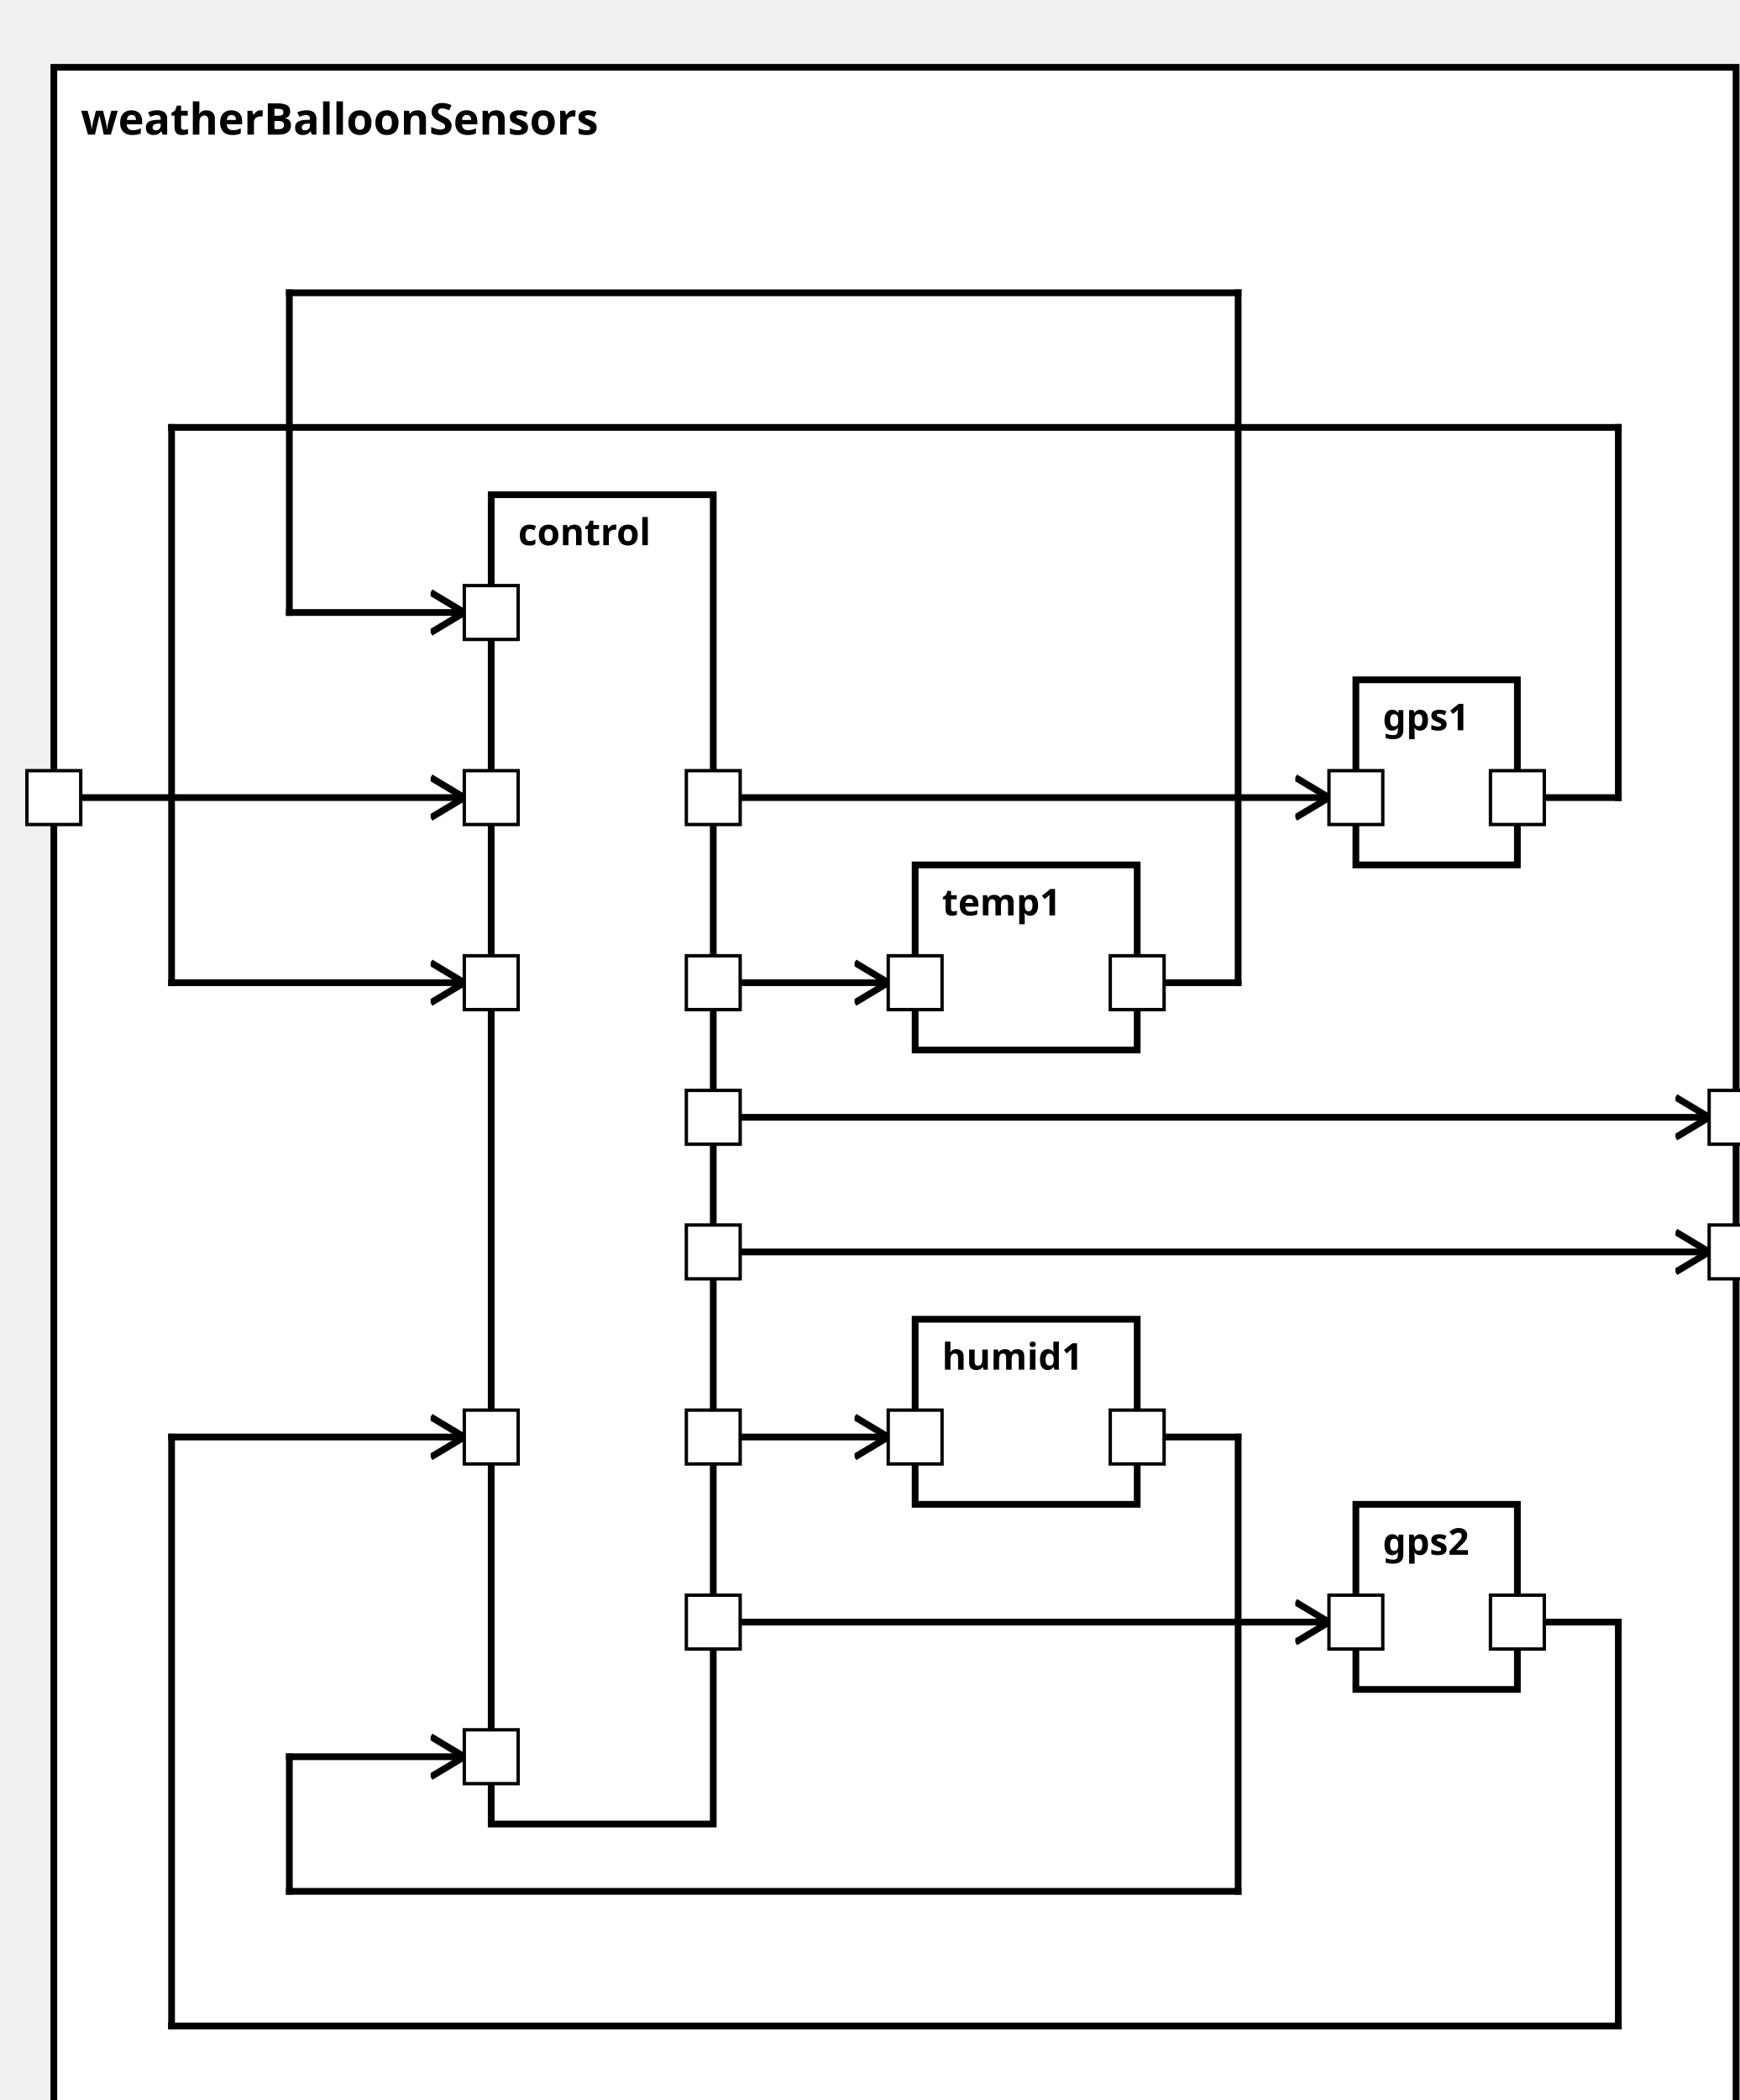
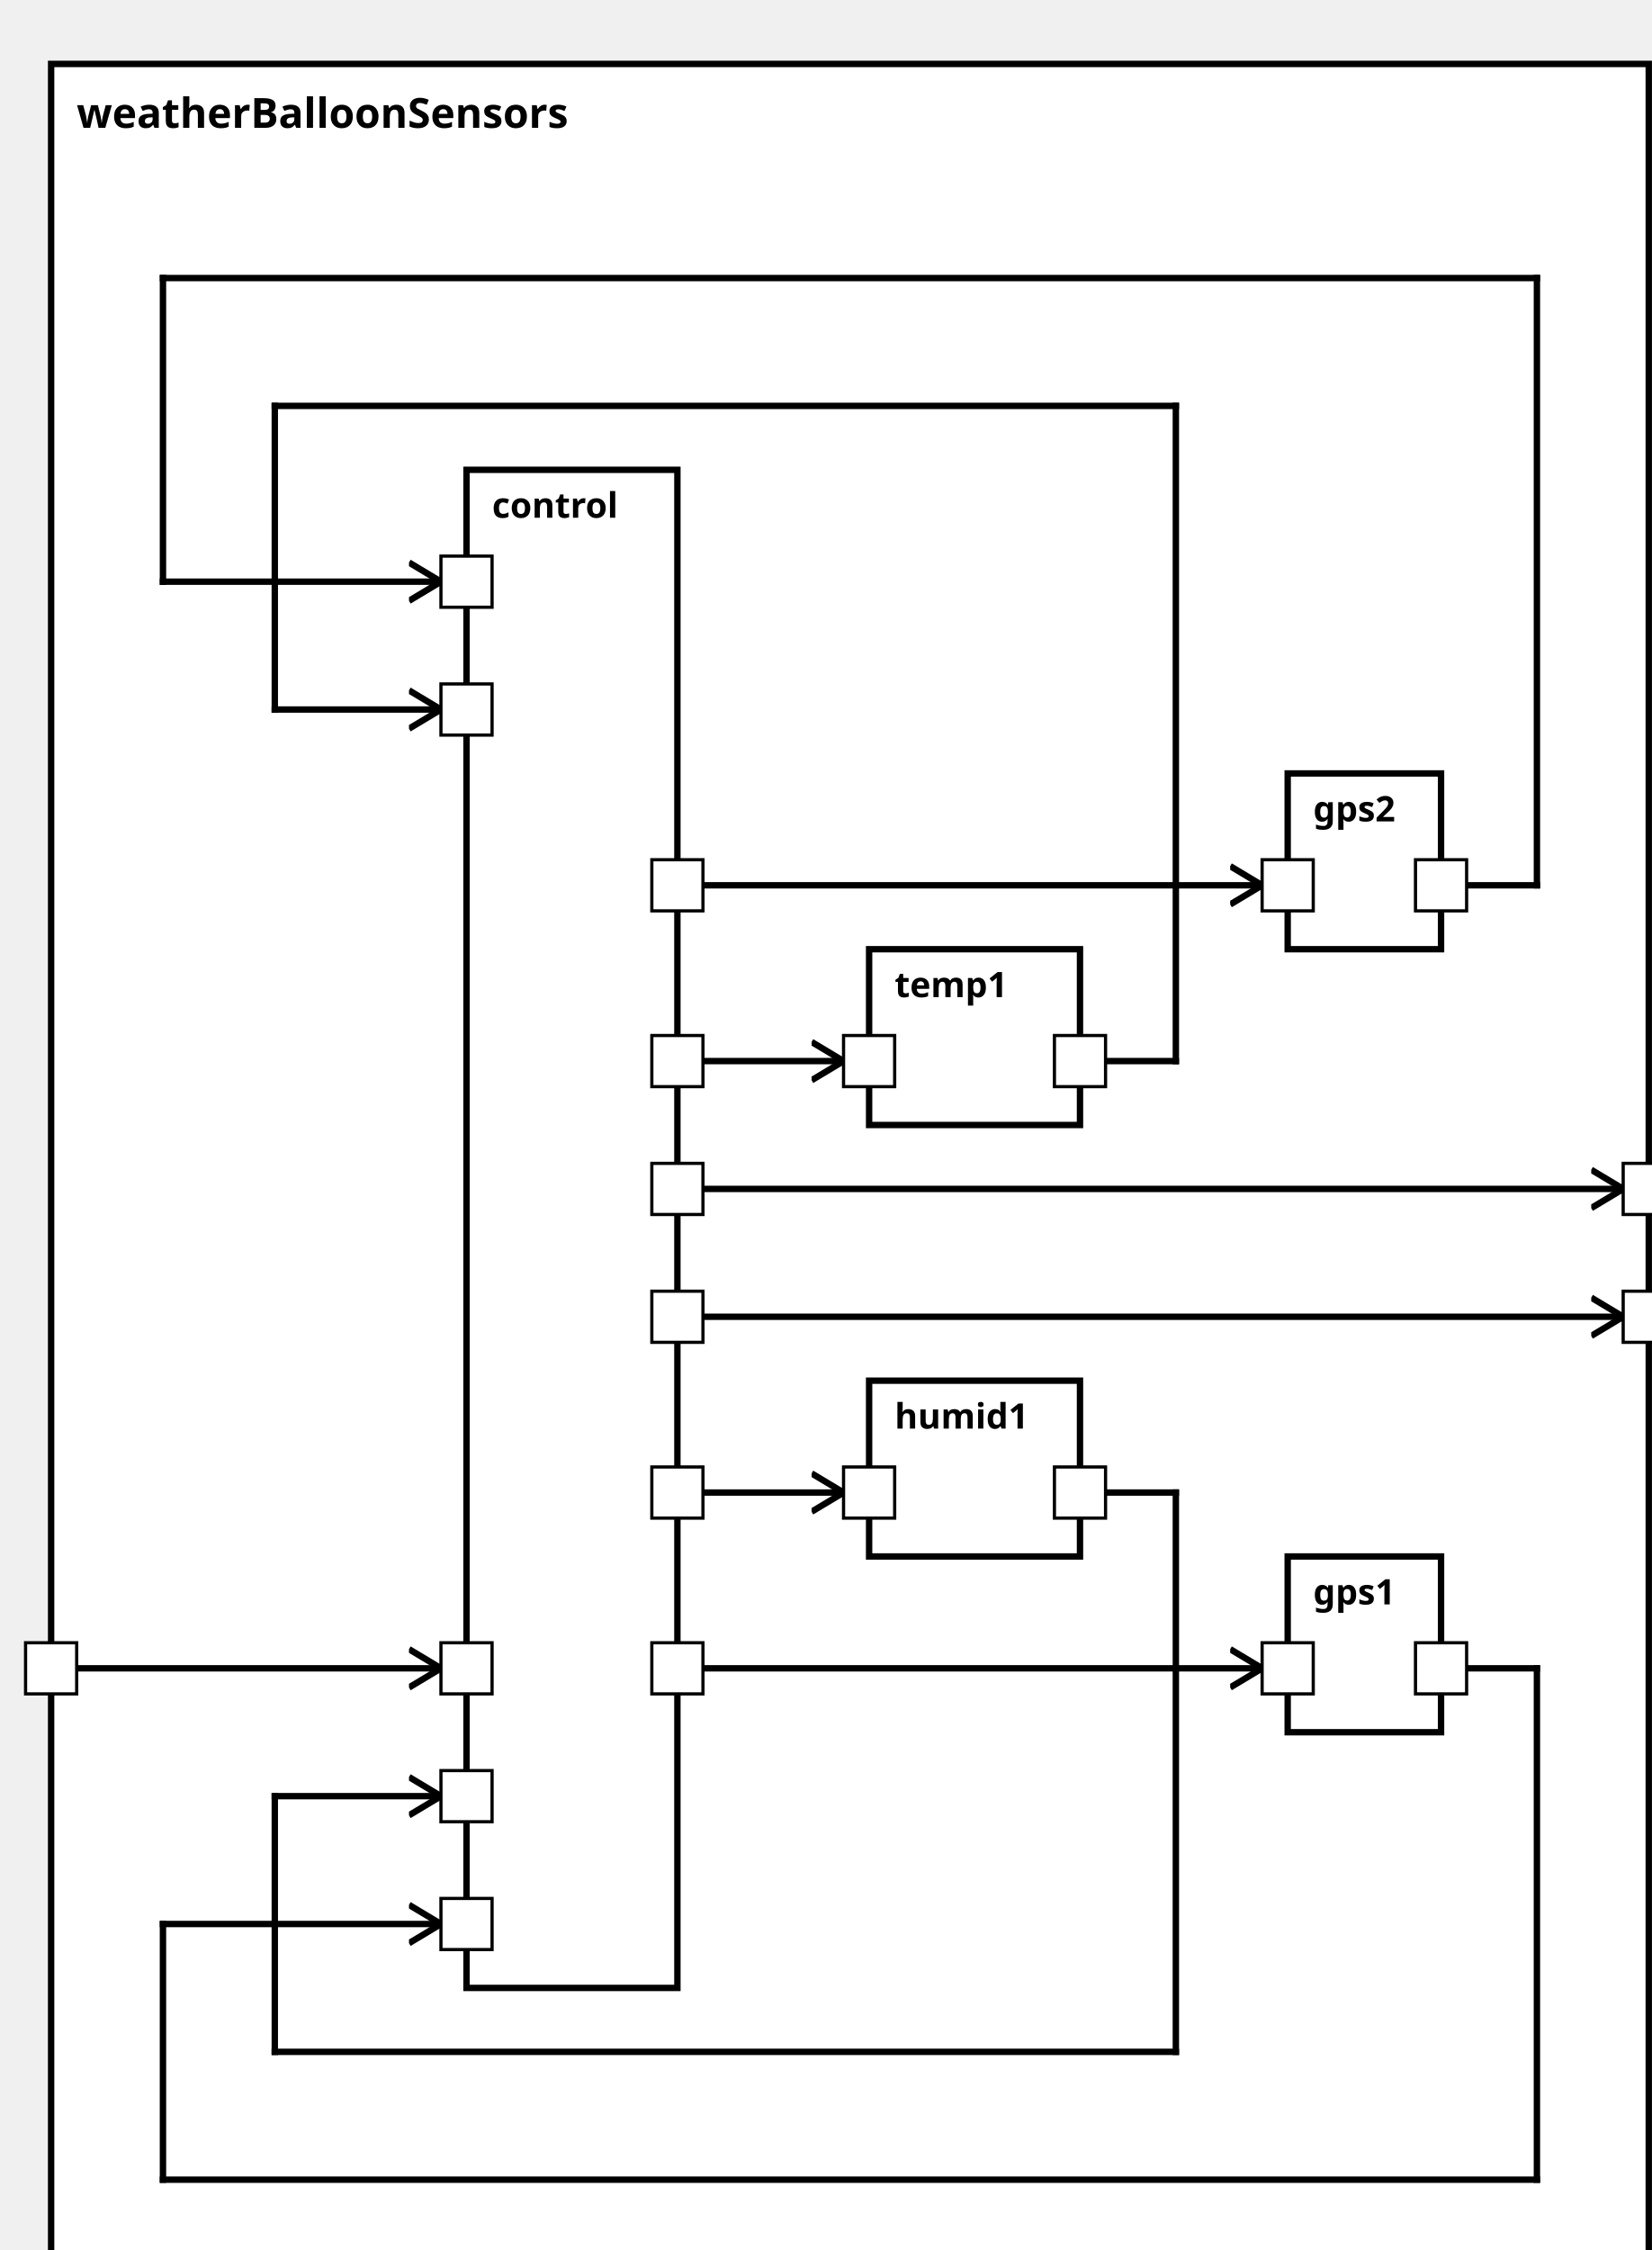
<svg xmlns="http://www.w3.org/2000/svg" xmlns:xlink="http://www.w3.org/1999/xlink" width="100%" height="100%" version="1.1">
  <svg version="1.1">
    <g transform="translate(16 20)">
-       <rect id="75" width="500" height="622" style="fill:white;stroke:black;stroke-width:2;fill-opacity:1.0;stroke-opacity:1.0" />
+       <rect id="75" width="500" height="702" style="fill:white;stroke:black;stroke-width:2;fill-opacity:1.0;stroke-opacity:1.0" />
      <text x="8" y="20" style="font-weight: bold" font-family="Verdana" font-size="13" fill="black">
            weatherBalloonSensors
    </text>
    </g>
  </svg>
  <g transform="translate(146 147)">
-     <rect data-name="model.weatherBalloon.weatherBalloonSensors.control" id="76" width="66" height="395" style="fill:white;stroke:black;stroke-width:2;fill-opacity:1.0;stroke-opacity:1.0" />
+     <rect data-name="model.weatherBalloon.weatherBalloonSensors.control" id="76" width="66" height="475" style="fill:white;stroke:black;stroke-width:2;fill-opacity:1.0;stroke-opacity:1.0" />
    <text x="8" y="15" alignment-baseline="middle" style="font-weight: bold" font-family="Verdana" font-size="11" fill="black">
    control
    </text>
  </g>
-   <g transform="translate(403 202)">
-     <rect data-name="model.weatherBalloon.weatherBalloonSensors.gps1" id="79" width="48" height="55" style="fill:white;stroke:black;stroke-width:2;fill-opacity:1.0;stroke-opacity:1.0" />
+   <g transform="translate(403 487)">
+     <rect data-name="model.weatherBalloon.weatherBalloonSensors.gps1" id="80" width="48" height="55" style="fill:white;stroke:black;stroke-width:2;fill-opacity:1.0;stroke-opacity:1.0" />
    <text x="8" y="15" alignment-baseline="middle" style="font-weight: bold" font-family="Verdana" font-size="11" fill="black">
    gps1
    </text>
  </g>
-   <g transform="translate(403 447)">
-     <rect data-name="model.weatherBalloon.weatherBalloonSensors.gps2" id="80" width="48" height="55" style="fill:white;stroke:black;stroke-width:2;fill-opacity:1.0;stroke-opacity:1.0" />
+   <g transform="translate(403 242)">
+     <rect data-name="model.weatherBalloon.weatherBalloonSensors.gps2" id="79" width="48" height="55" style="fill:white;stroke:black;stroke-width:2;fill-opacity:1.0;stroke-opacity:1.0" />
    <text x="8" y="15" alignment-baseline="middle" style="font-weight: bold" font-family="Verdana" font-size="11" fill="black">
    gps2
    </text>
  </g>
-   <g transform="translate(272 257)">
+   <g transform="translate(272 297)">
    <rect data-name="model.weatherBalloon.weatherBalloonSensors.temp1" id="77" width="66" height="55" style="fill:white;stroke:black;stroke-width:2;fill-opacity:1.0;stroke-opacity:1.0" />
    <text x="8" y="15" alignment-baseline="middle" style="font-weight: bold" font-family="Verdana" font-size="11" fill="black">
    temp1
    </text>
  </g>
-   <g transform="translate(272 392)">
+   <g transform="translate(272 432)">
    <rect data-name="model.weatherBalloon.weatherBalloonSensors.humid1" id="78" width="66" height="55" style="fill:white;stroke:black;stroke-width:2;fill-opacity:1.0;stroke-opacity:1.0" />
    <text x="8" y="15" alignment-baseline="middle" style="font-weight: bold" font-family="Verdana" font-size="11" fill="black">
    humid1
    </text>
  </g>
  <defs>
    <marker id="0,0,0" markerWidth="13" markerHeight="13" refX="5" refY="5" orient="auto">
      <polyline points="0,2 5,5 0,8" style="fill:none; stroke:rgb(0,0,0);                     stroke-width:1" />
    </marker>
  </defs>
-   <line stroke-linecap="square" x1="212" y1="332" x2="508" y2="332" style="stroke:rgb(0, 0,0);             stroke-width:2;                 marker-end: url(#0,0,0)             " />
  <line stroke-linecap="square" x1="212" y1="372" x2="508" y2="372" style="stroke:rgb(0, 0,0);             stroke-width:2;                 marker-end: url(#0,0,0)             " />
-   <line stroke-linecap="square" x1="16" y1="237" x2="138" y2="237" style="stroke:rgb(0, 0,0);             stroke-width:2;                 marker-end: url(#0,0,0)             " />
-   <line stroke-linecap="square" x1="212" y1="237" x2="395" y2="237" style="stroke:rgb(0, 0,0);             stroke-width:2;                 marker-end: url(#0,0,0)             " />
-   <line stroke-linecap="square" x1="212" y1="482" x2="395" y2="482" style="stroke:rgb(0, 0,0);             stroke-width:2;                 marker-end: url(#0,0,0)             " />
-   <line stroke-linecap="square" x1="212" y1="292" x2="264" y2="292" style="stroke:rgb(0, 0,0);             stroke-width:2;                 marker-end: url(#0,0,0)             " />
-   <line stroke-linecap="square" x1="212" y1="427" x2="264" y2="427" style="stroke:rgb(0, 0,0);             stroke-width:2;                 marker-end: url(#0,0,0)             " />
-   <line stroke-linecap="square" x1="451" y1="237" x2="481" y2="237" style="stroke:rgb(0, 0,0);             stroke-width:2; " />
-   <line stroke-linecap="square" x1="481" y1="237" x2="481" y2="127" style="stroke:rgb(0, 0,0);             stroke-width:2; " />
-   <line stroke-linecap="square" x1="481" y1="127" x2="51" y2="127" style="stroke:rgb(0, 0,0);             stroke-width:2; " />
-   <line stroke-linecap="square" x1="51" y1="127" x2="51" y2="292" style="stroke:rgb(0, 0,0);             stroke-width:2; " />
-   <line stroke-linecap="square" x1="51" y1="292" x2="138" y2="292" style="stroke:rgb(0, 0,0);             stroke-width:2;                 marker-end: url(#0,0,0)             " />
-   <line stroke-linecap="square" x1="451" y1="482" x2="481" y2="482" style="stroke:rgb(0, 0,0);             stroke-width:2; " />
-   <line stroke-linecap="square" x1="481" y1="482" x2="481" y2="602" style="stroke:rgb(0, 0,0);             stroke-width:2; " />
-   <line stroke-linecap="square" x1="481" y1="602" x2="51" y2="602" style="stroke:rgb(0, 0,0);             stroke-width:2; " />
-   <line stroke-linecap="square" x1="51" y1="602" x2="51" y2="427" style="stroke:rgb(0, 0,0);             stroke-width:2; " />
-   <line stroke-linecap="square" x1="51" y1="427" x2="138" y2="427" style="stroke:rgb(0, 0,0);             stroke-width:2;                 marker-end: url(#0,0,0)             " />
-   <line stroke-linecap="square" x1="338" y1="292" x2="368" y2="292" style="stroke:rgb(0, 0,0);             stroke-width:2; " />
-   <line stroke-linecap="square" x1="368" y1="292" x2="368" y2="87" style="stroke:rgb(0, 0,0);             stroke-width:2; " />
-   <line stroke-linecap="square" x1="368" y1="87" x2="86" y2="87" style="stroke:rgb(0, 0,0);             stroke-width:2; " />
-   <line stroke-linecap="square" x1="86" y1="87" x2="86" y2="182" style="stroke:rgb(0, 0,0);             stroke-width:2; " />
-   <line stroke-linecap="square" x1="86" y1="182" x2="138" y2="182" style="stroke:rgb(0, 0,0);             stroke-width:2;                 marker-end: url(#0,0,0)             " />
-   <line stroke-linecap="square" x1="338" y1="427" x2="368" y2="427" style="stroke:rgb(0, 0,0);             stroke-width:2; " />
-   <line stroke-linecap="square" x1="368" y1="427" x2="368" y2="562" style="stroke:rgb(0, 0,0);             stroke-width:2; " />
-   <line stroke-linecap="square" x1="368" y1="562" x2="86" y2="562" style="stroke:rgb(0, 0,0);             stroke-width:2; " />
-   <line stroke-linecap="square" x1="86" y1="562" x2="86" y2="522" style="stroke:rgb(0, 0,0);             stroke-width:2; " />
-   <line stroke-linecap="square" x1="86" y1="522" x2="138" y2="522" style="stroke:rgb(0, 0,0);             stroke-width:2;                 marker-end: url(#0,0,0)             " />
+   <line stroke-linecap="square" x1="212" y1="412" x2="508" y2="412" style="stroke:rgb(0, 0,0);             stroke-width:2;                 marker-end: url(#0,0,0)             " />
+   <line stroke-linecap="square" x1="16" y1="522" x2="138" y2="522" style="stroke:rgb(0, 0,0);             stroke-width:2;                 marker-end: url(#0,0,0)             " />
+   <line stroke-linecap="square" x1="212" y1="522" x2="395" y2="522" style="stroke:rgb(0, 0,0);             stroke-width:2;                 marker-end: url(#0,0,0)             " />
+   <line stroke-linecap="square" x1="212" y1="277" x2="395" y2="277" style="stroke:rgb(0, 0,0);             stroke-width:2;                 marker-end: url(#0,0,0)             " />
+   <line stroke-linecap="square" x1="212" y1="332" x2="264" y2="332" style="stroke:rgb(0, 0,0);             stroke-width:2;                 marker-end: url(#0,0,0)             " />
+   <line stroke-linecap="square" x1="212" y1="467" x2="264" y2="467" style="stroke:rgb(0, 0,0);             stroke-width:2;                 marker-end: url(#0,0,0)             " />
+   <line stroke-linecap="square" x1="451" y1="522" x2="481" y2="522" style="stroke:rgb(0, 0,0);             stroke-width:2; " />
+   <line stroke-linecap="square" x1="481" y1="522" x2="481" y2="682" style="stroke:rgb(0, 0,0);             stroke-width:2; " />
+   <line stroke-linecap="square" x1="481" y1="682" x2="51" y2="682" style="stroke:rgb(0, 0,0);             stroke-width:2; " />
+   <line stroke-linecap="square" x1="51" y1="682" x2="51" y2="602" style="stroke:rgb(0, 0,0);             stroke-width:2; " />
+   <line stroke-linecap="square" x1="51" y1="602" x2="138" y2="602" style="stroke:rgb(0, 0,0);             stroke-width:2;                 marker-end: url(#0,0,0)             " />
+   <line stroke-linecap="square" x1="451" y1="277" x2="481" y2="277" style="stroke:rgb(0, 0,0);             stroke-width:2; " />
+   <line stroke-linecap="square" x1="481" y1="277" x2="481" y2="87" style="stroke:rgb(0, 0,0);             stroke-width:2; " />
+   <line stroke-linecap="square" x1="481" y1="87" x2="51" y2="87" style="stroke:rgb(0, 0,0);             stroke-width:2; " />
+   <line stroke-linecap="square" x1="51" y1="87" x2="51" y2="182" style="stroke:rgb(0, 0,0);             stroke-width:2; " />
+   <line stroke-linecap="square" x1="51" y1="182" x2="138" y2="182" style="stroke:rgb(0, 0,0);             stroke-width:2;                 marker-end: url(#0,0,0)             " />
+   <line stroke-linecap="square" x1="338" y1="332" x2="368" y2="332" style="stroke:rgb(0, 0,0);             stroke-width:2; " />
+   <line stroke-linecap="square" x1="368" y1="332" x2="368" y2="127" style="stroke:rgb(0, 0,0);             stroke-width:2; " />
+   <line stroke-linecap="square" x1="368" y1="127" x2="86" y2="127" style="stroke:rgb(0, 0,0);             stroke-width:2; " />
+   <line stroke-linecap="square" x1="86" y1="127" x2="86" y2="222" style="stroke:rgb(0, 0,0);             stroke-width:2; " />
+   <line stroke-linecap="square" x1="86" y1="222" x2="138" y2="222" style="stroke:rgb(0, 0,0);             stroke-width:2;                 marker-end: url(#0,0,0)             " />
+   <line stroke-linecap="square" x1="338" y1="467" x2="368" y2="467" style="stroke:rgb(0, 0,0);             stroke-width:2; " />
+   <line stroke-linecap="square" x1="368" y1="467" x2="368" y2="642" style="stroke:rgb(0, 0,0);             stroke-width:2; " />
+   <line stroke-linecap="square" x1="368" y1="642" x2="86" y2="642" style="stroke:rgb(0, 0,0);             stroke-width:2; " />
+   <line stroke-linecap="square" x1="86" y1="642" x2="86" y2="562" style="stroke:rgb(0, 0,0);             stroke-width:2; " />
+   <line stroke-linecap="square" x1="86" y1="562" x2="138" y2="562" style="stroke:rgb(0, 0,0);             stroke-width:2;                 marker-end: url(#0,0,0)             " />
  <defs>
    <rect id="port" x="0" y="0" width="16" height="16" style="fill:white;stroke:rgb(0,0,0);stroke-width:1;fill-opacity:1.0;stroke-opacity:1.0" />
  </defs>
-   <use x="8" y="229" xlink:href="#port" />
-   <text text-anchor="end" alignment-baseline="middle" x="4" y="239" transform="rotate(0,4,239)" style="font-weight: regular" font-family="Verdana" font-size="9" fill="black">
- 
- </text>
-   <use x="508" y="324" xlink:href="#port" />
-   <text text-anchor="start" alignment-baseline="middle" x="528" y="334" transform="rotate(0,528,334)" style="font-weight: regular" font-family="Verdana" font-size="9" fill="black">
+   <use x="8" y="514" xlink:href="#port" />
+   <text text-anchor="end" alignment-baseline="middle" x="4" y="524" transform="rotate(0,4,524)" style="font-weight: regular" font-family="Verdana" font-size="9" fill="black">

</text>
  <use x="508" y="364" xlink:href="#port" />
  <text text-anchor="start" alignment-baseline="middle" x="528" y="374" transform="rotate(0,528,374)" style="font-weight: regular" font-family="Verdana" font-size="9" fill="black">

</text>
-   <use x="138" y="229" xlink:href="#port" />
-   <text text-anchor="start" alignment-baseline="middle" x="157" y="239" transform="rotate(0,157,239)" style="font-weight: regular" font-family="Verdana" font-size="9" fill="black">
+   <use x="508" y="404" xlink:href="#port" />
+   <text text-anchor="start" alignment-baseline="middle" x="528" y="414" transform="rotate(0,528,414)" style="font-weight: regular" font-family="Verdana" font-size="9" fill="black">
+ 
+ </text>
+   <use x="138" y="514" xlink:href="#port" />
+   <text text-anchor="start" alignment-baseline="middle" x="157" y="524" transform="rotate(0,157,524)" style="font-weight: regular" font-family="Verdana" font-size="9" fill="black">
+ 
+ </text>
+   <use x="204" y="364" xlink:href="#port" />
+   <text text-anchor="end" alignment-baseline="middle" x="201" y="374" transform="rotate(0,201,374)" style="font-weight: regular" font-family="Verdana" font-size="9" fill="black">
+ 
+ </text>
+   <use x="204" y="404" xlink:href="#port" />
+   <text text-anchor="end" alignment-baseline="middle" x="201" y="414" transform="rotate(0,201,414)" style="font-weight: regular" font-family="Verdana" font-size="9" fill="black">
+ 
+ </text>
+   <use x="204" y="514" xlink:href="#port" />
+   <text text-anchor="end" alignment-baseline="middle" x="201" y="524" transform="rotate(0,201,524)" style="font-weight: regular" font-family="Verdana" font-size="9" fill="black">
+ 
+ </text>
+   <use x="204" y="269" xlink:href="#port" />
+   <text text-anchor="end" alignment-baseline="middle" x="201" y="279" transform="rotate(0,201,279)" style="font-weight: regular" font-family="Verdana" font-size="9" fill="black">

</text>
  <use x="204" y="324" xlink:href="#port" />
  <text text-anchor="end" alignment-baseline="middle" x="201" y="334" transform="rotate(0,201,334)" style="font-weight: regular" font-family="Verdana" font-size="9" fill="black">

</text>
-   <use x="204" y="364" xlink:href="#port" />
-   <text text-anchor="end" alignment-baseline="middle" x="201" y="374" transform="rotate(0,201,374)" style="font-weight: regular" font-family="Verdana" font-size="9" fill="black">
+   <use x="204" y="459" xlink:href="#port" />
+   <text text-anchor="end" alignment-baseline="middle" x="201" y="469" transform="rotate(0,201,469)" style="font-weight: regular" font-family="Verdana" font-size="9" fill="black">

</text>
-   <use x="204" y="229" xlink:href="#port" />
-   <text text-anchor="end" alignment-baseline="middle" x="201" y="239" transform="rotate(0,201,239)" style="font-weight: regular" font-family="Verdana" font-size="9" fill="black">
- 
- </text>
-   <use x="204" y="474" xlink:href="#port" />
-   <text text-anchor="end" alignment-baseline="middle" x="201" y="484" transform="rotate(0,201,484)" style="font-weight: regular" font-family="Verdana" font-size="9" fill="black">
- 
- </text>
-   <use x="204" y="284" xlink:href="#port" />
-   <text text-anchor="end" alignment-baseline="middle" x="201" y="294" transform="rotate(0,201,294)" style="font-weight: regular" font-family="Verdana" font-size="9" fill="black">
- 
- </text>
-   <use x="204" y="419" xlink:href="#port" />
-   <text text-anchor="end" alignment-baseline="middle" x="201" y="429" transform="rotate(0,201,429)" style="font-weight: regular" font-family="Verdana" font-size="9" fill="black">
- 
- </text>
-   <use x="138" y="284" xlink:href="#port" />
-   <text text-anchor="start" alignment-baseline="middle" x="157" y="294" transform="rotate(0,157,294)" style="font-weight: regular" font-family="Verdana" font-size="9" fill="black">
- 
- </text>
-   <use x="138" y="419" xlink:href="#port" />
-   <text text-anchor="start" alignment-baseline="middle" x="157" y="429" transform="rotate(0,157,429)" style="font-weight: regular" font-family="Verdana" font-size="9" fill="black">
+   <use x="138" y="594" xlink:href="#port" />
+   <text text-anchor="start" alignment-baseline="middle" x="157" y="604" transform="rotate(0,157,604)" style="font-weight: regular" font-family="Verdana" font-size="9" fill="black">

</text>
  <use x="138" y="174" xlink:href="#port" />
  <text text-anchor="start" alignment-baseline="middle" x="157" y="184" transform="rotate(0,157,184)" style="font-weight: regular" font-family="Verdana" font-size="9" fill="black">

</text>
-   <use x="138" y="514" xlink:href="#port" />
-   <text text-anchor="start" alignment-baseline="middle" x="157" y="524" transform="rotate(0,157,524)" style="font-weight: regular" font-family="Verdana" font-size="9" fill="black">
+   <use x="138" y="214" xlink:href="#port" />
+   <text text-anchor="start" alignment-baseline="middle" x="157" y="224" transform="rotate(0,157,224)" style="font-weight: regular" font-family="Verdana" font-size="9" fill="black">

</text>
-   <use x="395" y="229" xlink:href="#port" />
-   <text text-anchor="start" alignment-baseline="middle" x="414" y="239" transform="rotate(0,414,239)" style="font-weight: regular" font-family="Verdana" font-size="9" fill="black">
+   <use x="138" y="554" xlink:href="#port" />
+   <text text-anchor="start" alignment-baseline="middle" x="157" y="564" transform="rotate(0,157,564)" style="font-weight: regular" font-family="Verdana" font-size="9" fill="black">

</text>
-   <use x="443" y="229" xlink:href="#port" />
-   <text text-anchor="end" alignment-baseline="middle" x="440" y="239" transform="rotate(0,440,239)" style="font-weight: regular" font-family="Verdana" font-size="9" fill="black">
+   <use x="395" y="514" xlink:href="#port" />
+   <text text-anchor="start" alignment-baseline="middle" x="414" y="524" transform="rotate(0,414,524)" style="font-weight: regular" font-family="Verdana" font-size="9" fill="black">

</text>
-   <use x="395" y="474" xlink:href="#port" />
-   <text text-anchor="start" alignment-baseline="middle" x="414" y="484" transform="rotate(0,414,484)" style="font-weight: regular" font-family="Verdana" font-size="9" fill="black">
+   <use x="443" y="514" xlink:href="#port" />
+   <text text-anchor="end" alignment-baseline="middle" x="440" y="524" transform="rotate(0,440,524)" style="font-weight: regular" font-family="Verdana" font-size="9" fill="black">

</text>
-   <use x="443" y="474" xlink:href="#port" />
-   <text text-anchor="end" alignment-baseline="middle" x="440" y="484" transform="rotate(0,440,484)" style="font-weight: regular" font-family="Verdana" font-size="9" fill="black">
+   <use x="395" y="269" xlink:href="#port" />
+   <text text-anchor="start" alignment-baseline="middle" x="414" y="279" transform="rotate(0,414,279)" style="font-weight: regular" font-family="Verdana" font-size="9" fill="black">

</text>
-   <use x="264" y="284" xlink:href="#port" />
-   <text text-anchor="start" alignment-baseline="middle" x="283" y="294" transform="rotate(0,283,294)" style="font-weight: regular" font-family="Verdana" font-size="9" fill="black">
+   <use x="443" y="269" xlink:href="#port" />
+   <text text-anchor="end" alignment-baseline="middle" x="440" y="279" transform="rotate(0,440,279)" style="font-weight: regular" font-family="Verdana" font-size="9" fill="black">

</text>
-   <use x="330" y="284" xlink:href="#port" />
-   <text text-anchor="end" alignment-baseline="middle" x="327" y="294" transform="rotate(0,327,294)" style="font-weight: regular" font-family="Verdana" font-size="9" fill="black">
+   <use x="264" y="324" xlink:href="#port" />
+   <text text-anchor="start" alignment-baseline="middle" x="283" y="334" transform="rotate(0,283,334)" style="font-weight: regular" font-family="Verdana" font-size="9" fill="black">

</text>
-   <use x="264" y="419" xlink:href="#port" />
-   <text text-anchor="start" alignment-baseline="middle" x="283" y="429" transform="rotate(0,283,429)" style="font-weight: regular" font-family="Verdana" font-size="9" fill="black">
+   <use x="330" y="324" xlink:href="#port" />
+   <text text-anchor="end" alignment-baseline="middle" x="327" y="334" transform="rotate(0,327,334)" style="font-weight: regular" font-family="Verdana" font-size="9" fill="black">

</text>
-   <use x="330" y="419" xlink:href="#port" />
-   <text text-anchor="end" alignment-baseline="middle" x="327" y="429" transform="rotate(0,327,429)" style="font-weight: regular" font-family="Verdana" font-size="9" fill="black">
+   <use x="264" y="459" xlink:href="#port" />
+   <text text-anchor="start" alignment-baseline="middle" x="283" y="469" transform="rotate(0,283,469)" style="font-weight: regular" font-family="Verdana" font-size="9" fill="black">
+ 
+ </text>
+   <use x="330" y="459" xlink:href="#port" />
+   <text text-anchor="end" alignment-baseline="middle" x="327" y="469" transform="rotate(0,327,469)" style="font-weight: regular" font-family="Verdana" font-size="9" fill="black">

</text>
</svg>
